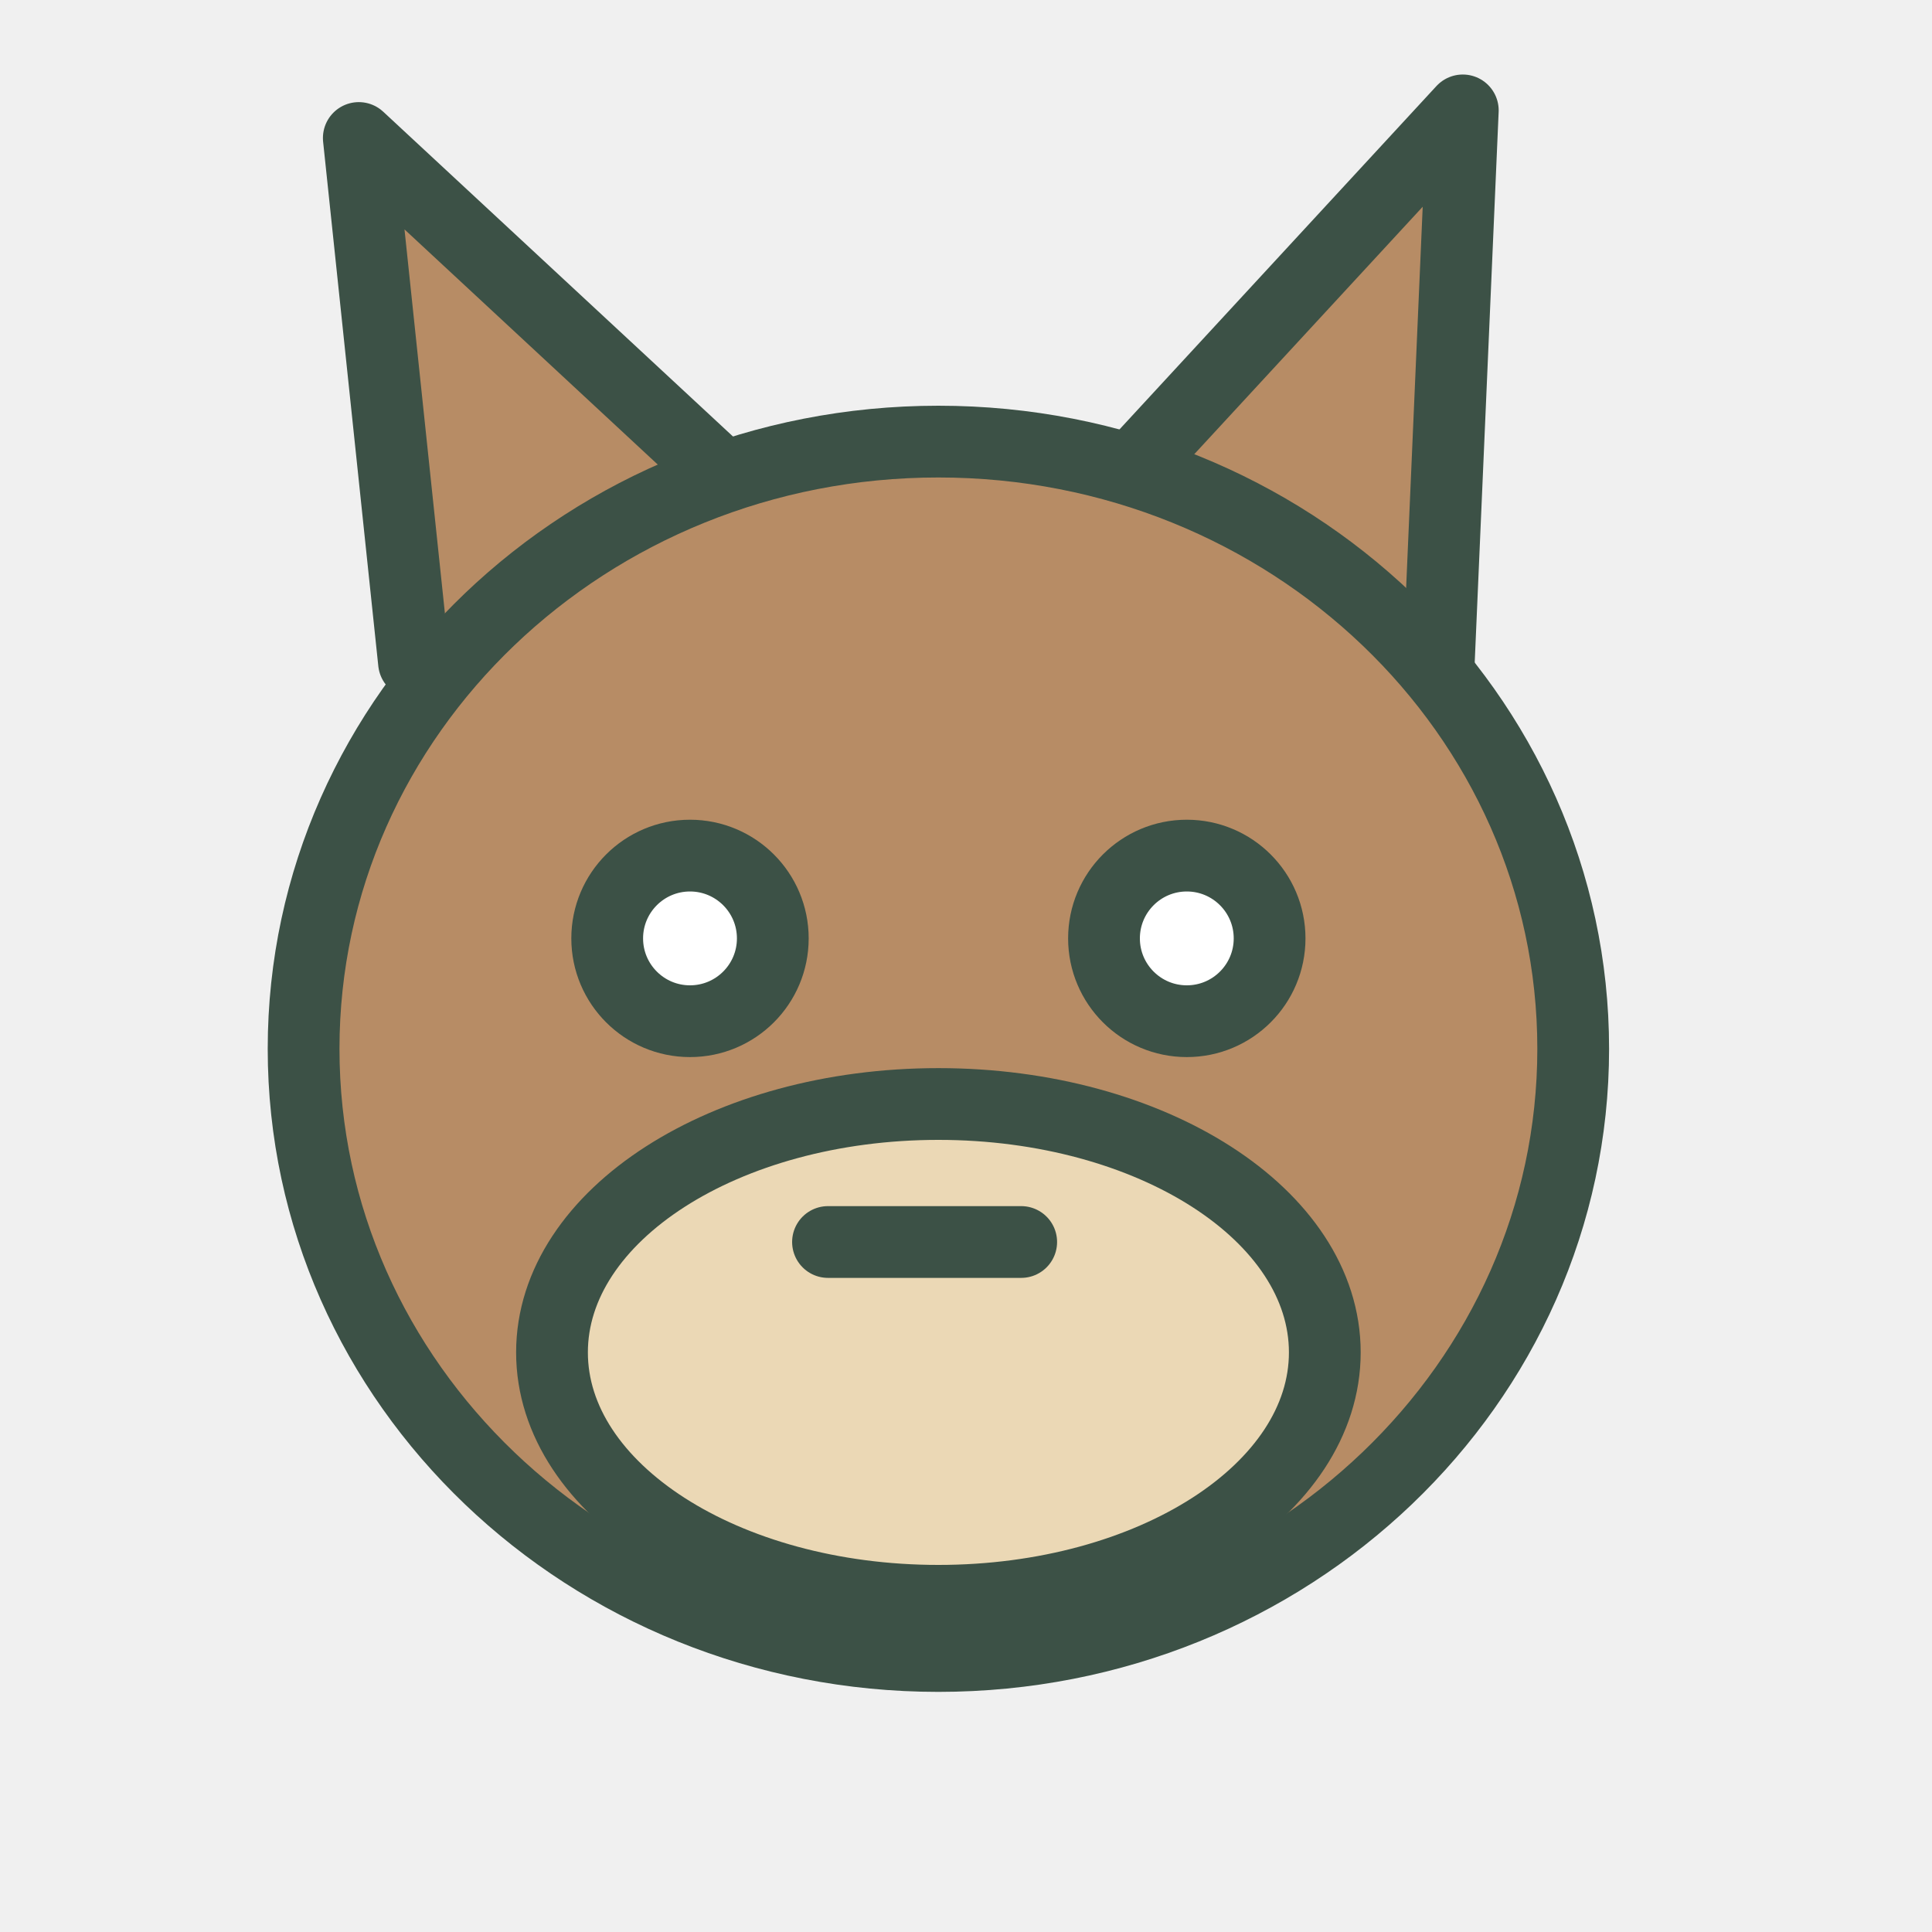
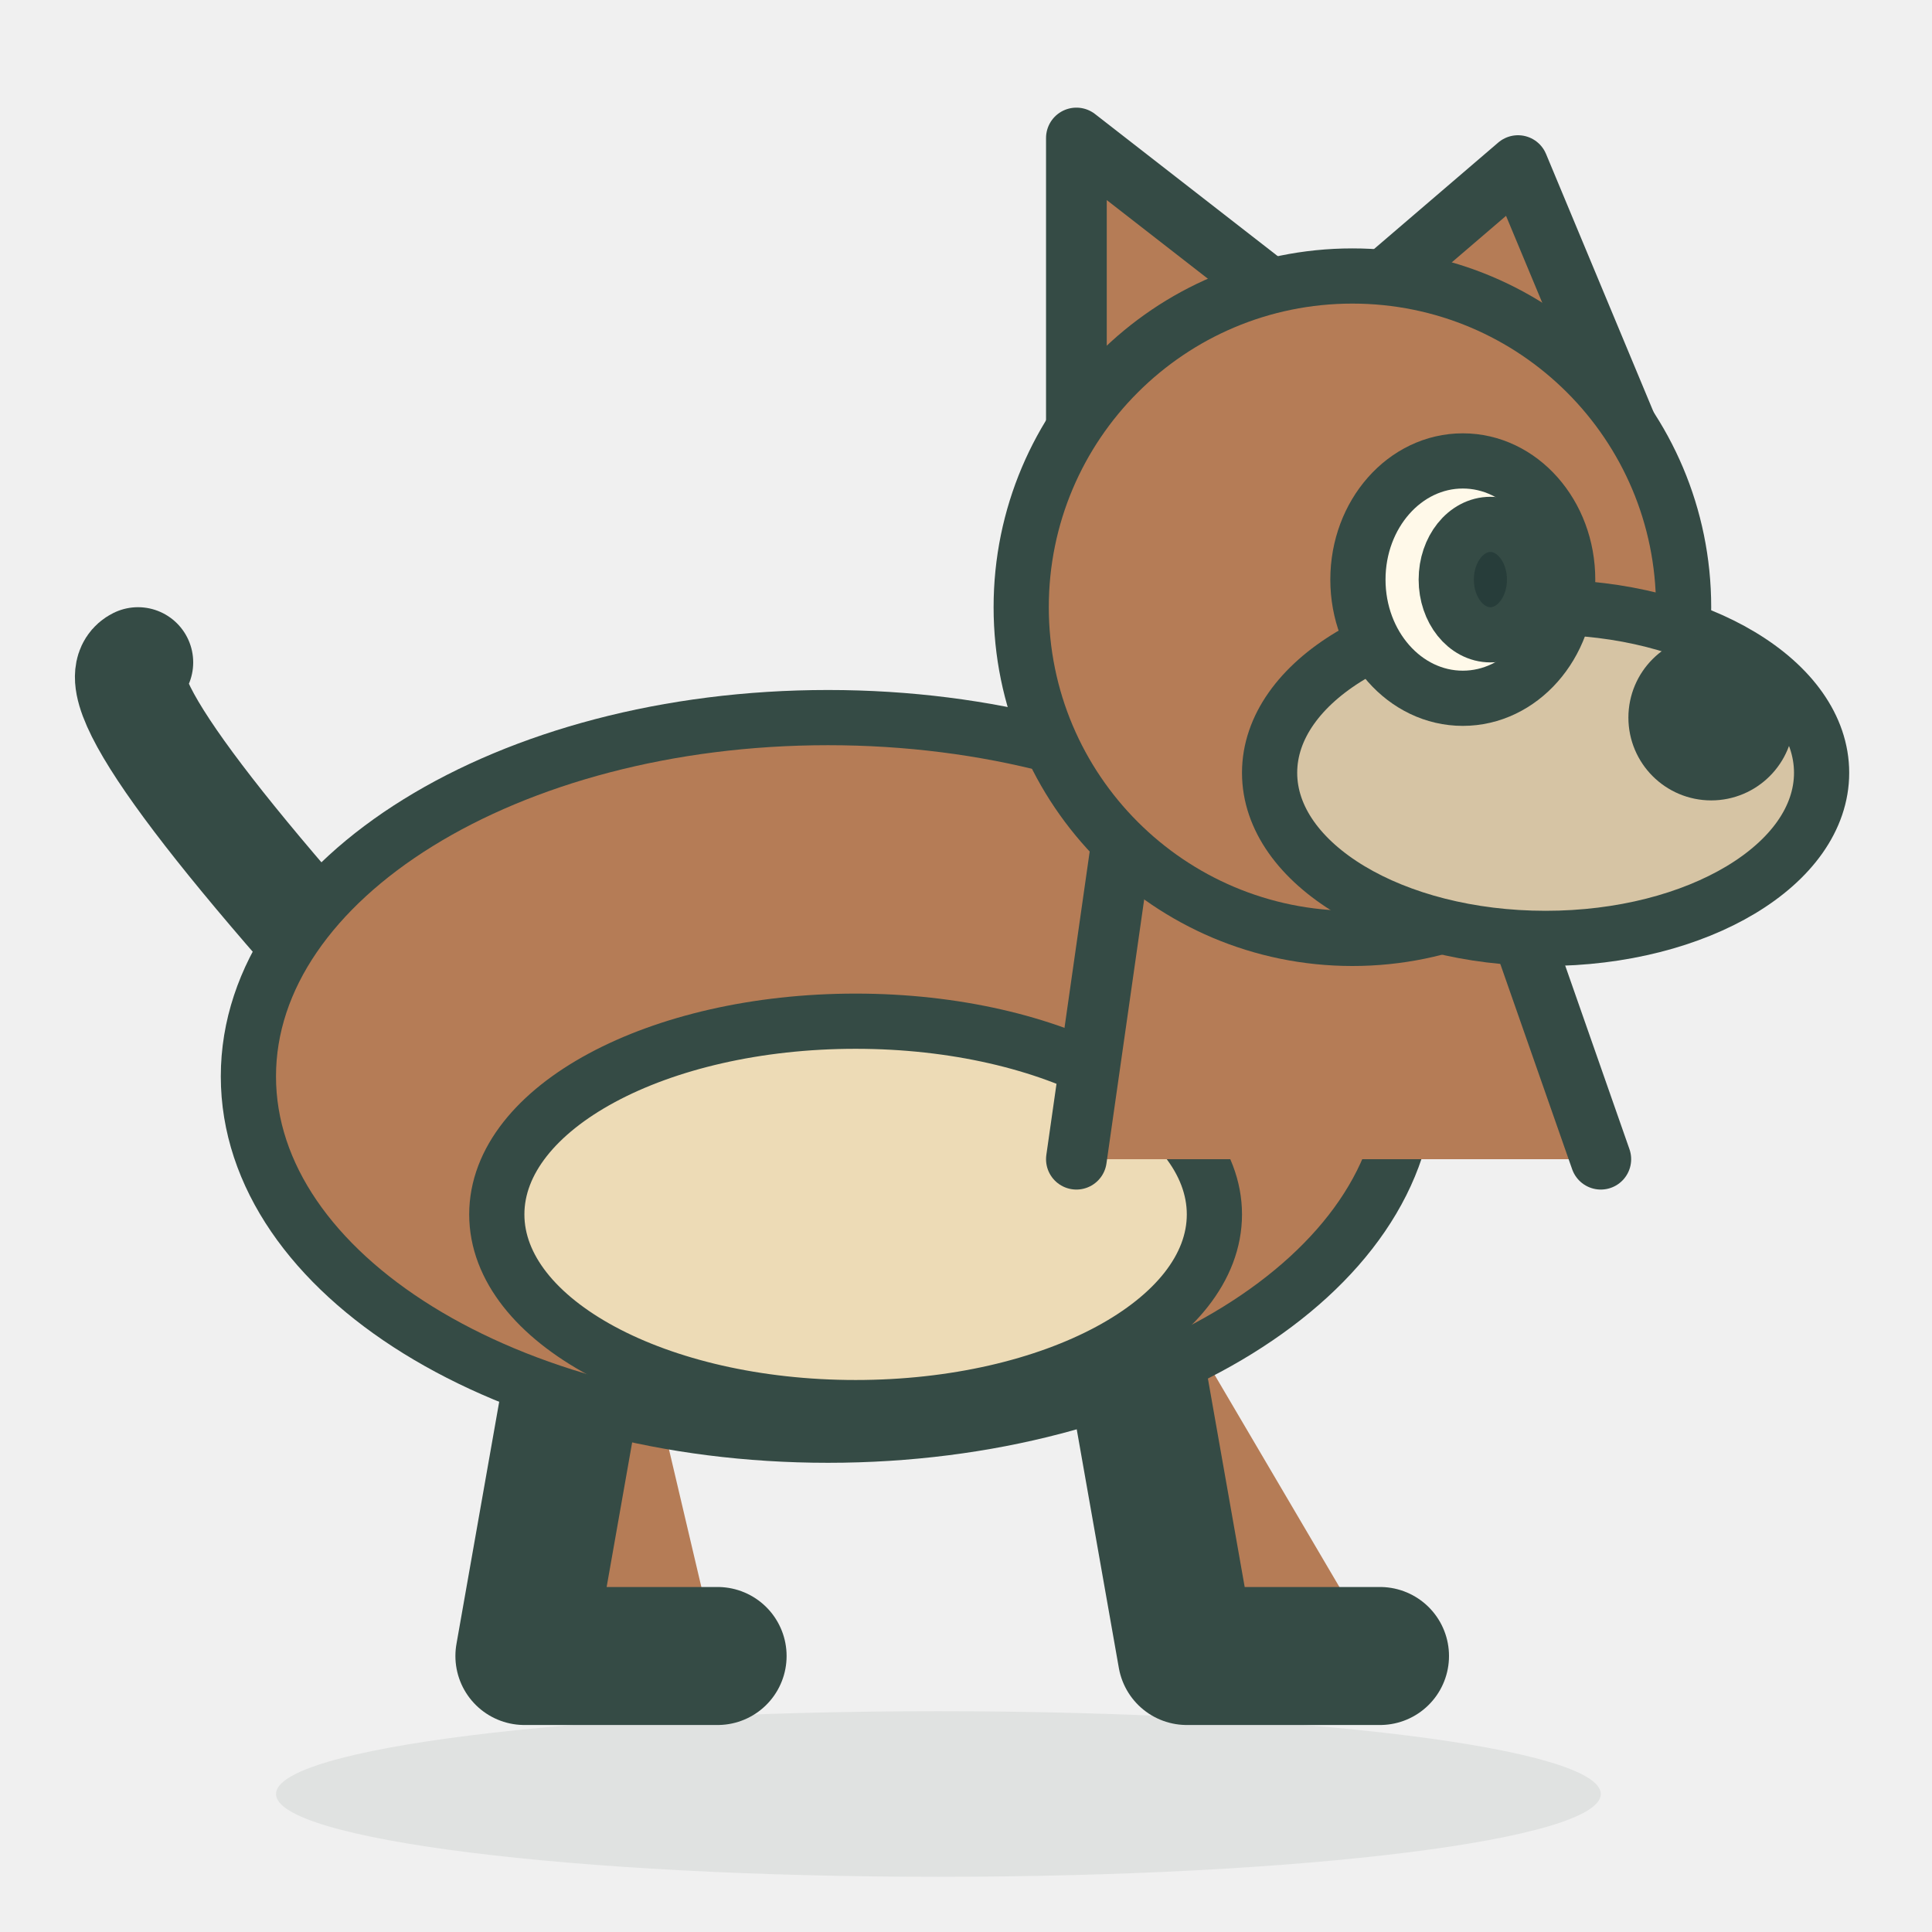
<svg xmlns="http://www.w3.org/2000/svg" viewBox="0 0 70 70">
-   <g stroke="#3c5146" stroke-width="2.6" stroke-linejoin="round" stroke-linecap="round" fill="none">
-     <path d="M15 24L13 5L27 18M41 17L53 4L52 27" fill="#b78c65" />
-     <ellipse cx="34" cy="38" rx="23" ry="22" fill="#b78c65" />
-     <ellipse cx="34" cy="49" rx="14" ry="9" fill="#ebd8b5" />
-     <circle cx="25" cy="34" r="3" fill="#fff" />
-     <circle cx="43" cy="34" r="3" fill="#fff" />
-     <path d="M30 45h7" />
-   </g>
+   <ellipse cx="34" cy="65" rx="24" ry="3" fill="#354b4515" />
+   <path d="M15 38Q3 25 5 24" fill="#b57c56" stroke="#354b45" stroke-width="4" stroke-linecap="round" stroke-linejoin="round" />
+   <path d="M22 43L19 60L26 60" fill="#b57c56" stroke="#354b45" stroke-width="5" stroke-linecap="round" stroke-linejoin="round" />
+   <path d="M40 43L43 60L50 60" fill="#b57c56" stroke="#354b45" stroke-width="5" stroke-linecap="round" stroke-linejoin="round" />
+   <ellipse cx="30" cy="39" rx="21" ry="13" fill="#b57c56" stroke="#354b45" stroke-width="2" />
+   <ellipse cx="31" cy="44" rx="13" ry="7" fill="#eddbb6" stroke="#354b45" stroke-width="2" />
+   <path d="M39 42L42 21L51 22L58 42" fill="#b57c56" stroke="#354b45" stroke-width="2.2" stroke-linecap="round" stroke-linejoin="round" />
+   <path d="M39 17L39 5L48 12L55 6L60 18" fill="#b57c56" stroke="#354b45" stroke-width="2.2" stroke-linecap="round" stroke-linejoin="round" />
+   <ellipse cx="49" cy="22" rx="12" ry="12" fill="#b57c56" stroke="#354b45" stroke-width="2" />
+   <ellipse cx="56" cy="28" rx="10" ry="6" fill="#d6c4a4" stroke="#354b45" stroke-width="2" />
+   <ellipse cx="53" cy="21" rx="3.8" ry="4.3" fill="#fff9e9" stroke="#354b45" stroke-width="2" />
+   <ellipse cx="54" cy="21" rx="1.6" ry="2" fill="#273d3a" stroke="#354b45" stroke-width="2" />
+   <ellipse cx="62" cy="26" rx="2" ry="2" fill="#354b45" stroke="#354b45" stroke-width="2" />
</svg>
